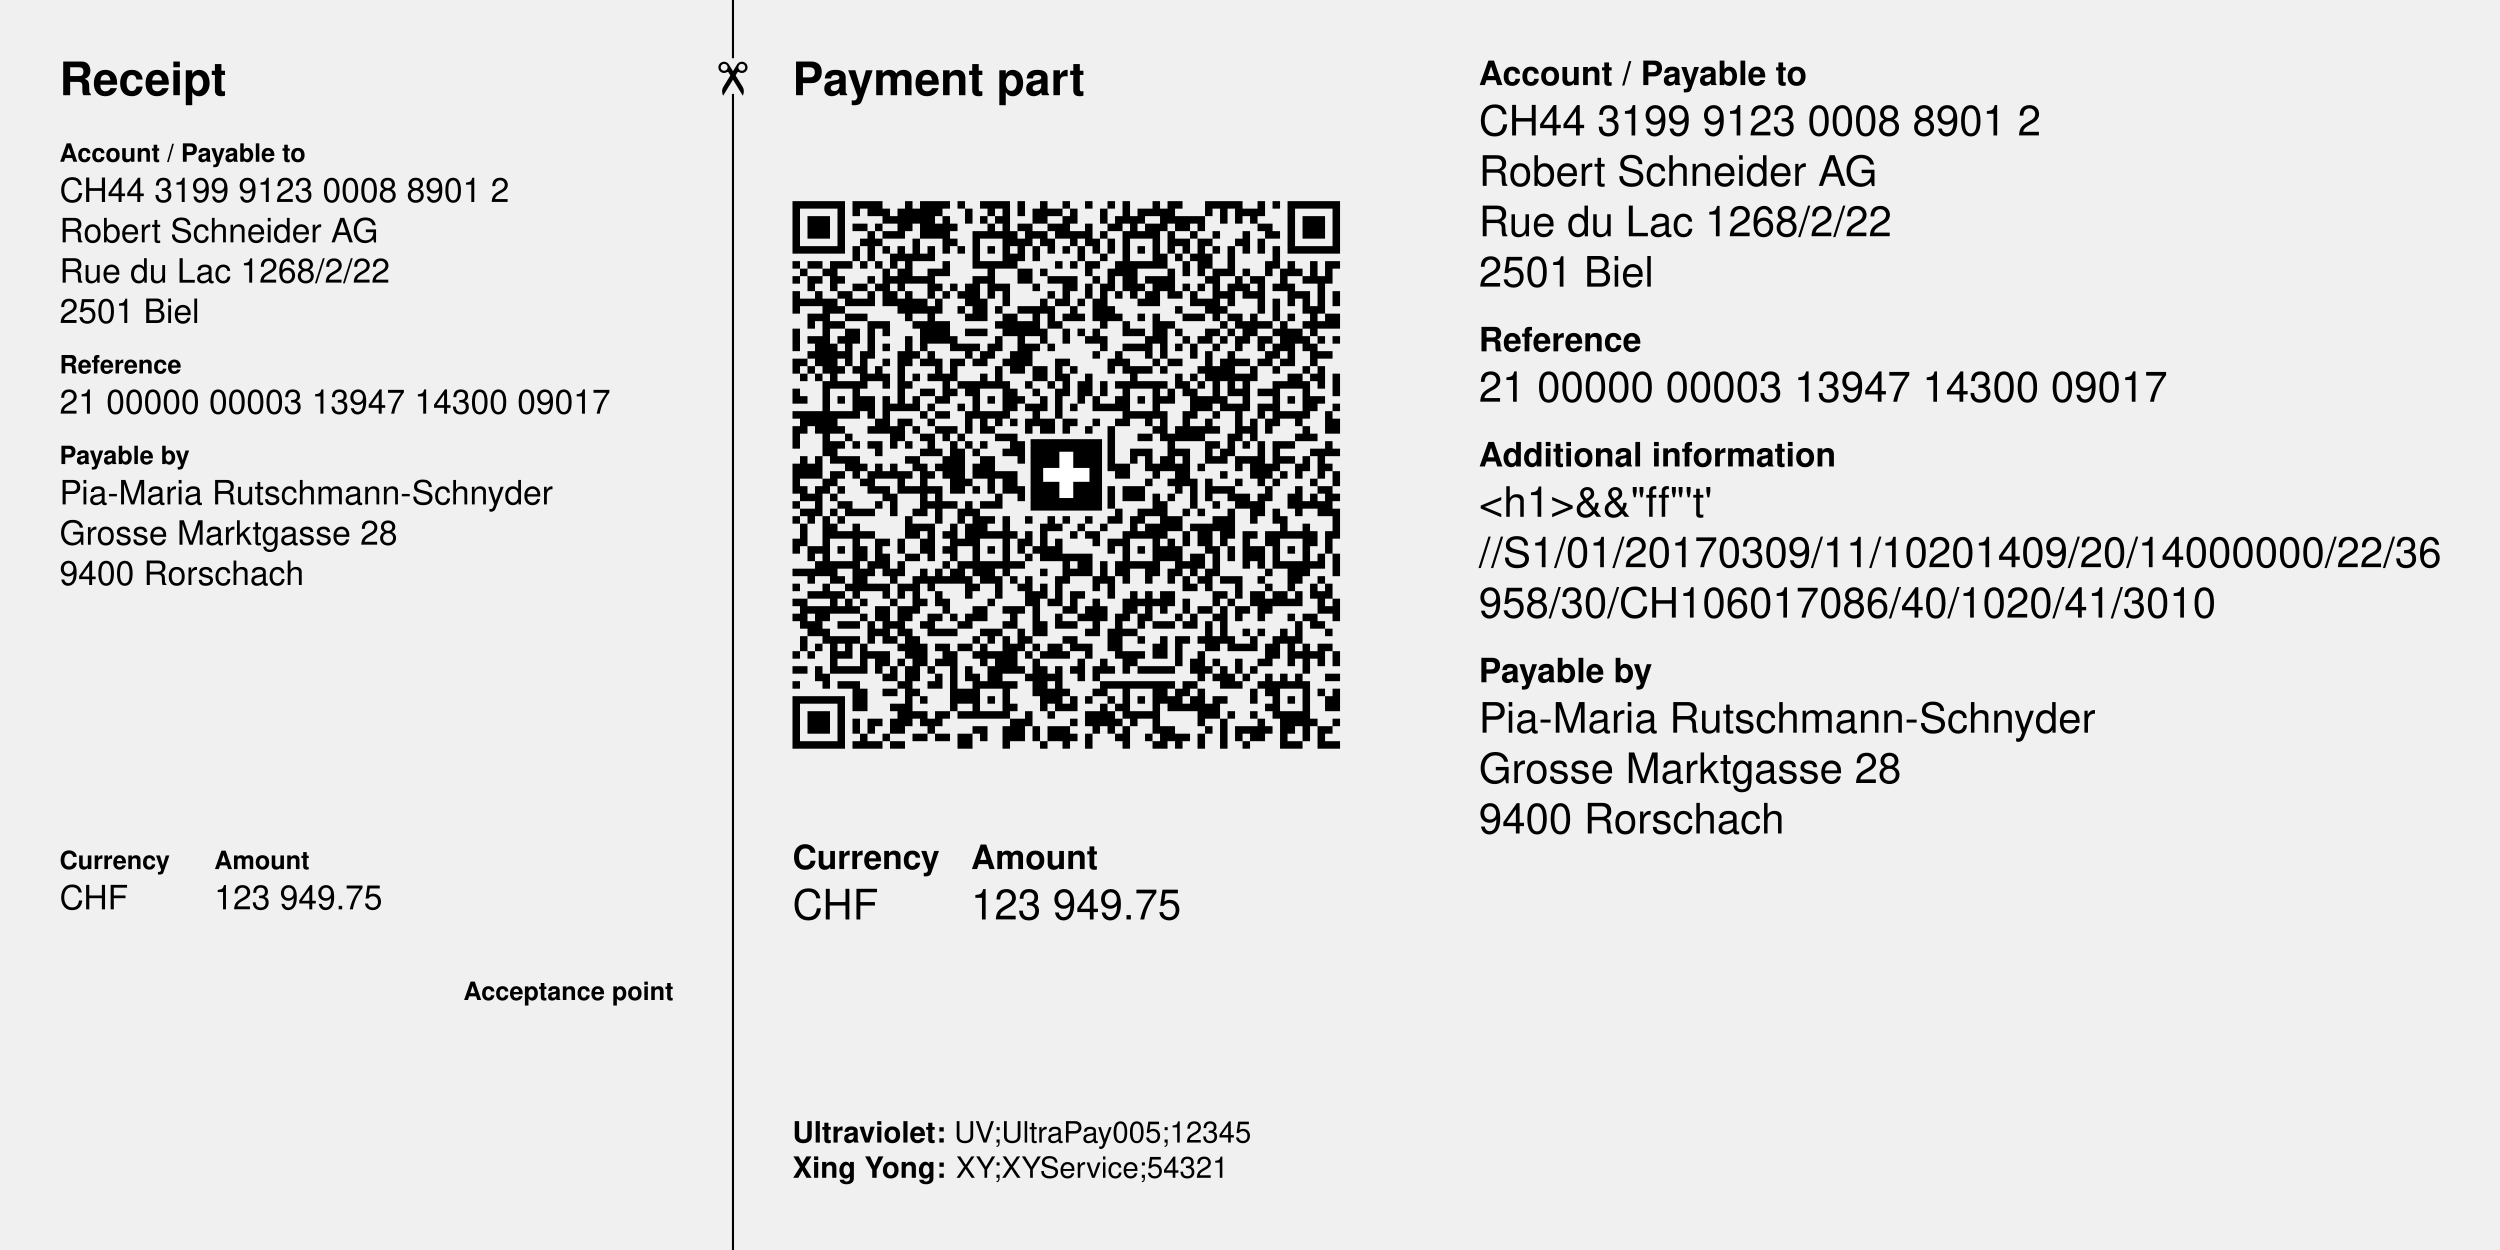
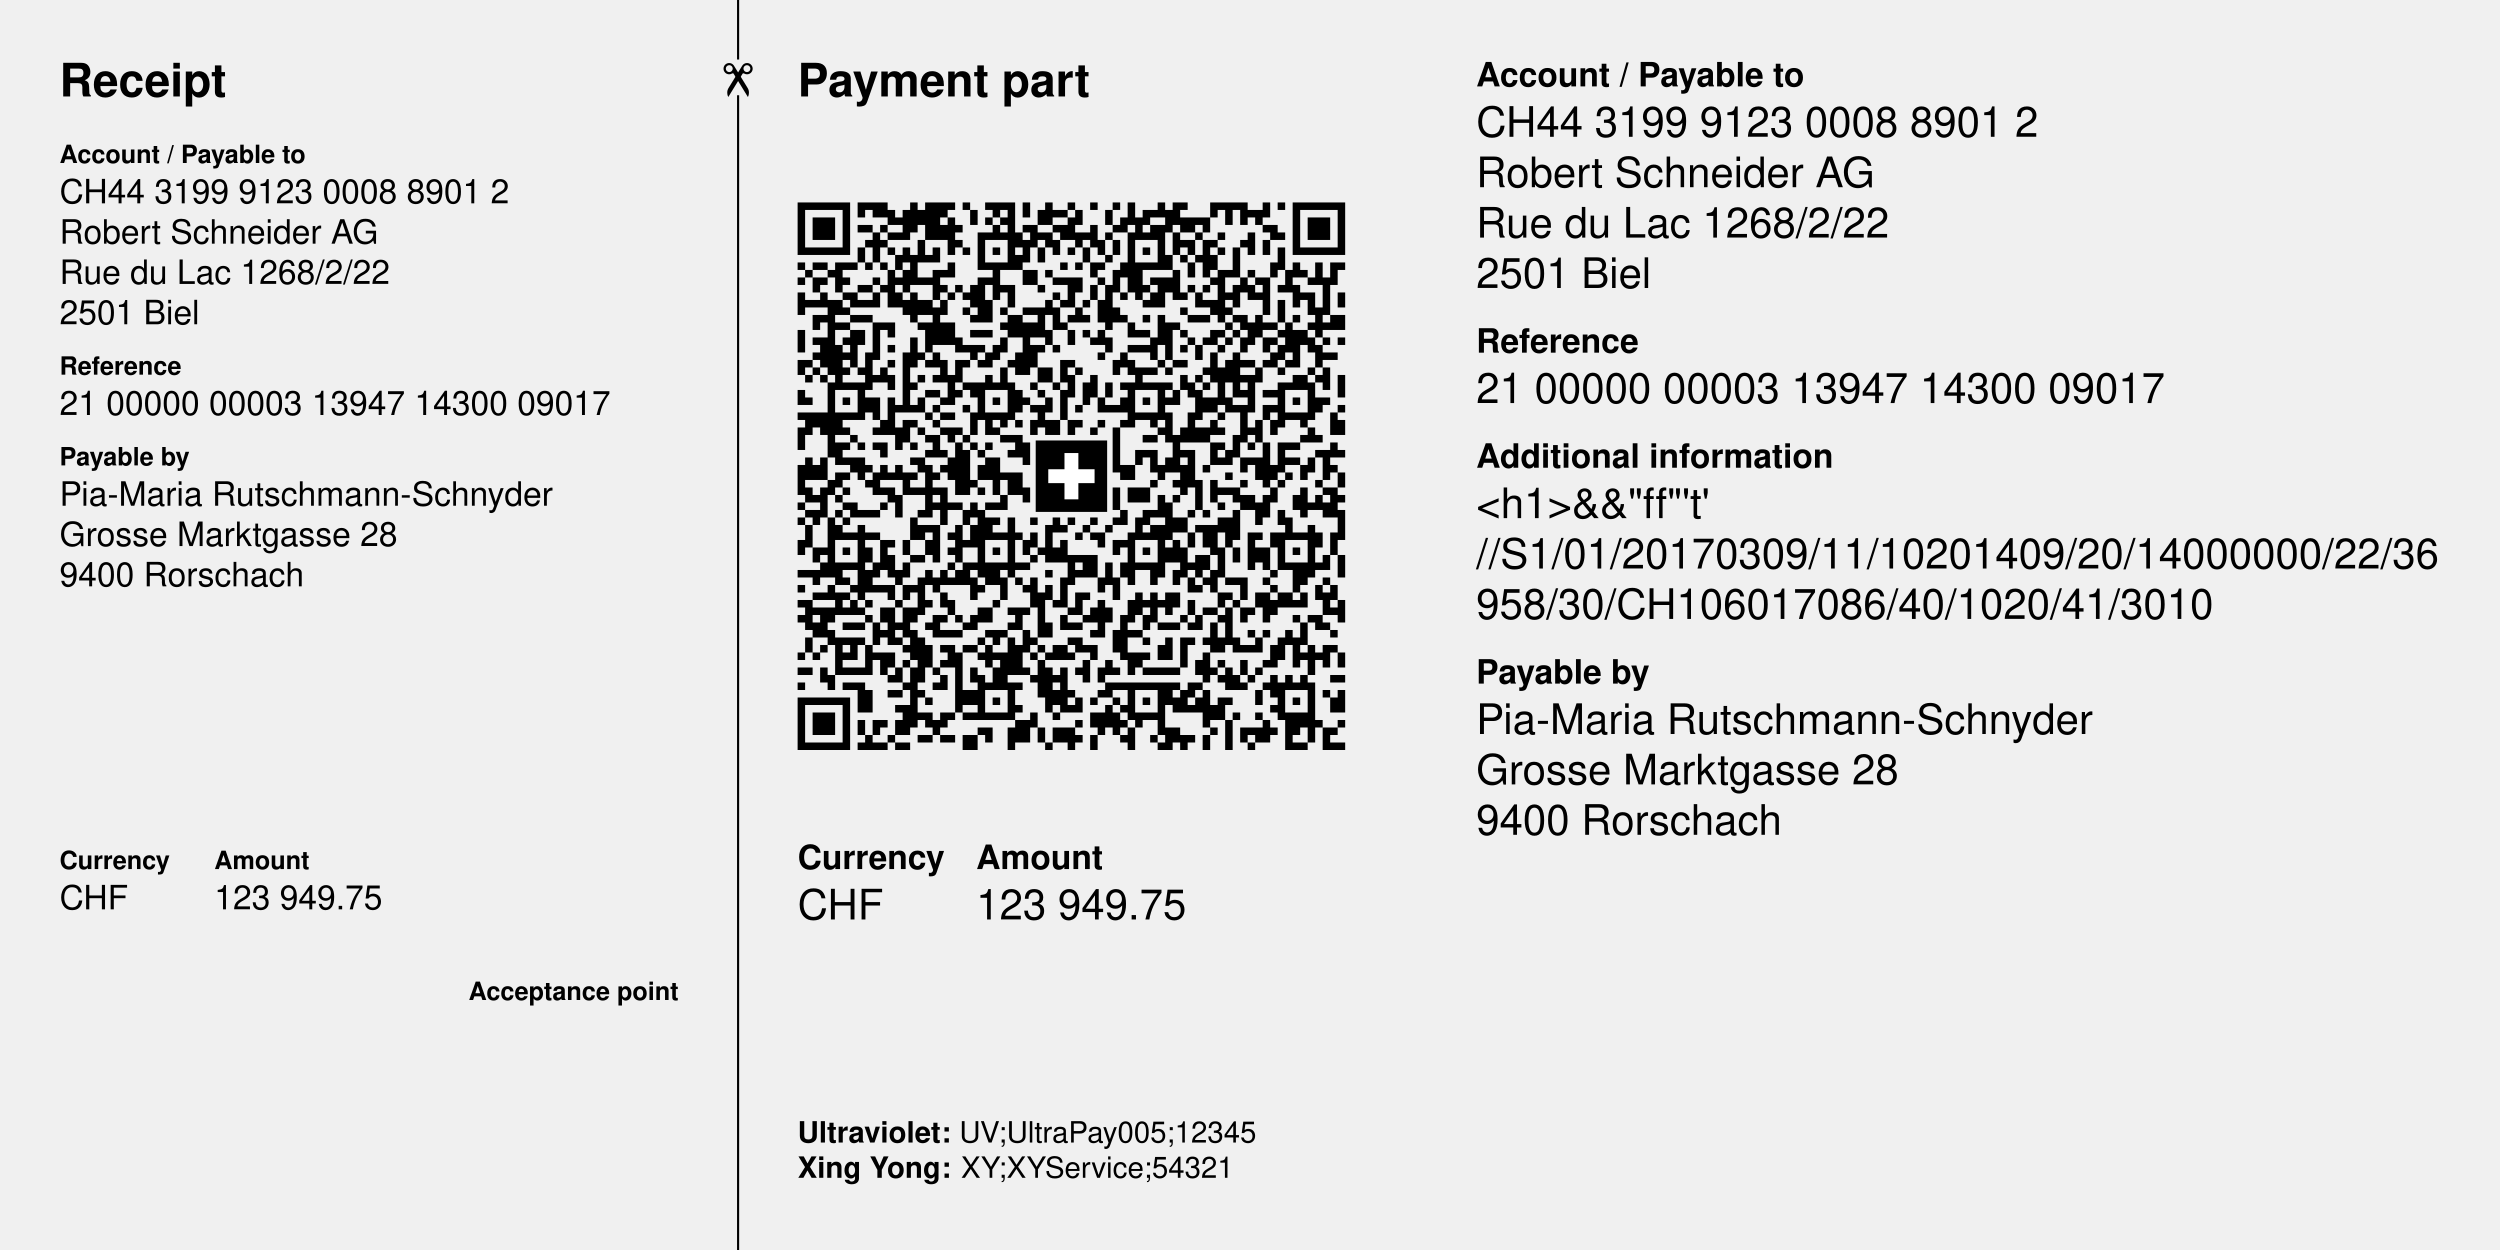
<svg xmlns="http://www.w3.org/2000/svg" width="210mm" height="105mm" version="1.1" viewBox="0 0 595.276 297.638">
  <g font-family="Helvetica,Arial,&quot;Liberation Sans&quot;" transform="translate(0 297.638)">
-     <g transform="translate(188.702 -119.367) scale(1.786)">
+     <g transform="translate(189.921 -119.055) scale(1.786)">
      <path d="M0,-73h7v1h-7zm8,0h4v1h-4zm7,0h1v4h-1zm2,0h2v5h-2zm2,0h2v1h-2zm3,0h1v1h-1z m3,0h4v1h-4zm5,0h1v2h-1zm3,0h1v3h-1zm3,0h1v1h-1zm3,0h1v1h-1zm3,0h1v1h-1z m2,0h1v3h-1zm4,0h1v2h-1zm2,0h1v3h-1zm1,0h1v1h-1zm4,0h5v1h-5zm7,0h1v2h-1z m2,0h1v1h-1zm2,0h7v1h-7zm-66,1h1v6h-1zm6,0h1v6h-1zm2,0h1v1h-1zm2,0h3v1h-3z m4,0h1v4h-1zm2,0h1v2h-1zm3,0h1v1h-1zm4,0h1v2h-1zm3,0h1v1h-1zm2,0h1v8h-1z m4,0h1v2h-1zm2,0h2v1h-2zm3,0h1v2h-1zm4,0h1v2h-1zm5,0h2v1h-2zm3,0h1v3h-1z m6,0h1v1h-1zm2,0h1v2h-1zm2,0h3v1h-3zm7,0h1v6h-1zm6,0h1v6h-1zm-70,1h3v3h-3z m10,0h2v1h-2zm8,0h1v5h-1zm5,0h1v1h-1zm2,0h1v1h-1zm9,0h1v3h-1zm7,0h1v2h-1z m2,0h1v3h-1zm1,0h1v1h-1zm5,0h4v1h-4zm8,0h1v1h-1zm2,0h1v1h-1zm7,0h3v3h-3z m-60,1h2v1h-2zm3,0h1v1h-1zm8,0h1v2h-1zm2,0h1v1h-1zm5,0h1v2h-1zm4,0h2v1h-2z m4,0h2v1h-2zm5,0h1v3h-1zm3,0h1v1h-1zm5,0h2v2h-2zm4,0h2v1h-2zm3,0h1v1h-1z m8,0h2v1h-2zm-52,1h1v4h-1zm2,0h2v1h-2zm12,0h1v5h-1zm1,0h1v1h-1zm2,0h1v1h-1z m2,0h1v2h-1zm2,0h3v1h-3zm4,0h1v1h-1zm2,0h2v1h-2zm4,0h1v1h-1zm3,0h1v8h-1z m2,0h1v1h-1zm4,0h1v3h-1zm3,0h1v1h-1zm3,0h1v1h-1zm4,0h1v3h-1zm3,0h2v1h-2z m-54,1h1v1h-1zm2,0h1v1h-1zm5,0h1v3h-1zm5,0h1v1h-1zm9,0h1v3h-1zm1,0h1v1h-1z m2,0h2v1h-2zm4,0h1v1h-1zm3,0h1v2h-1zm2,0h1v2h-1zm6,0h1v4h-1zm3,0h2v1h-2z m3,0h1v5h-1zm1,0h1v1h-1zm4,0h1v1h-1zm3,0h1v2h-1zm-61,1h5v1h-5zm7,0h1v2h-1z m4,0h1v1h-1zm2,0h1v2h-1zm4,0h1v2h-1zm4,0h1v1h-1zm4,0h1v1h-1zm6,0h1v2h-1z m2,0h1v1h-1zm2,0h1v1h-1zm2,0h1v2h-1zm8,0h1v1h-1zm6,0h1v1h-1zm4,0h1v1h-1z m2,0h1v4h-1zm6,0h1v3h-1zm3,0h5v1h-5zm-54,1h1v2h-1zm2,0h1v4h-1zm2,0h1v1h-1z m12,0h1v2h-1zm12,0h1v1h-1zm8,0h1v2h-1zm2,0h1v1h-1zm2,0h1v1h-1zm2,0h1v2h-1z m-55,1h1v1h-1zm2,0h2v1h-2zm3,0h1v4h-1zm1,0h2v1h-2zm3,0h1v1h-1zm2,0h1v1h-1z m9,0h1v2h-1zm5,0h3v1h-3zm10,0h1v1h-1zm2,0h1v1h-1zm2,0h2v1h-2zm4,0h1v2h-1z m2,0h1v5h-1zm1,0h2v1h-2zm6,0h1v2h-1zm11,0h1v2h-1zm3,0h1v2h-1zm3,0h1v3h-1z m2,0h1v3h-1zm1,0h1v1h-1zm-71,1h1v1h-1zm3,0h1v1h-1zm8,0h1v5h-1zm2,0h1v3h-1z m4,0h1v4h-1zm1,0h1v1h-1zm7,0h1v4h-1zm4,0h2v2h-2zm3,0h1v1h-1zm6,0h1v1h-1z m3,0h1v3h-1zm8,0h1v4h-1zm6,0h1v7h-1zm1,0h1v1h-1zm3,0h1v1h-1zm5,0h1v3h-1z m2,0h1v1h-1zm-67,1h1v1h-1zm2,0h2v1h-2zm4,0h1v1h-1zm4,0h1v1h-1zm3,0h1v1h-1z m3,0h2v1h-2zm8,0h1v6h-1zm1,0h1v1h-1zm9,0h4v1h-4zm6,0h1v1h-1zm7,0h3v1h-3z m8,0h1v1h-1zm4,0h1v2h-1zm2,0h2v1h-2zm7,0h1v1h-1zm2,0h1v5h-1zm-68,1h1v1h-1z m6,0h2v1h-2zm3,0h1v1h-1zm8,0h1v1h-1zm2,0h1v1h-1zm2,0h1v3h-1zm4,0h2v1h-2z m5,0h1v1h-1zm4,0h1v3h-1zm1,0h1v1h-1zm2,0h1v2h-1zm2,0h1v6h-1zm5,0h1v1h-1z m2,0h1v3h-1zm1,0h1v1h-1zm3,0h1v1h-1zm2,0h1v1h-1zm4,0h1v3h-1zm2,0h1v2h-1z m2,0h1v4h-1zm2,0h1v1h-1zm2,0h1v3h-1zm-66,1h1v3h-1zm3,0h1v2h-1zm3,0h2v1h-2z m4,0h1v2h-1zm3,0h1v2h-1zm2,0h1v4h-1zm5,0h1v1h-1zm2,0h1v1h-1zm6,0h1v2h-1z m6,0h1v1h-1zm9,0h1v1h-1zm4,0h1v2h-1zm4,0h1v1h-1zm2,0h1v2h-1zm4,0h1v1h-1z m4,0h1v1h-1zm6,0h2v1h-2zm5,0h1v2h-1zm-71,1h2v1h-2zm3,0h1v10h-1zm1,0h1v2h-1z m2,0h3v1h-3zm7,0h1v2h-1zm2,0h2v2h-2zm3,0h1v2h-1zm6,0h1v3h-1zm8,0h1v2h-1z m2,0h1v1h-1zm3,0h1v1h-1zm2,0h1v3h-1zm6,0h1v1h-1zm8,0h2v1h-2zm10,0h1v3h-1z m4,0h1v2h-1zm-62,1h1v1h-1zm12,0h1v5h-1zm4,0h1v1h-1zm5,0h1v1h-1zm3,0h3v1h-3z m4,0h1v3h-1zm3,0h1v2h-1zm5,0h1v2h-1zm9,0h1v1h-1zm4,0h1v1h-1zm2,0h1v1h-1z m12,0h1v4h-1zm-67,1h2v1h-2zm5,0h3v1h-3zm16,0h1v1h-1zm5,0h2v3h-2zm4,0h1v3h-1z m4,0h1v1h-1zm2,0h1v1h-1zm5,0h1v1h-1zm3,0h1v1h-1zm2,0h1v4h-1zm4,0h3v1h-3z m6,0h2v1h-2zm3,0h1v3h-1zm5,0h1v1h-1zm5,0h2v2h-2zm-69,1h1v1h-1zm3,0h2v1h-2z m5,0h1v5h-1zm1,0h2v1h-2zm5,0h2v1h-2zm3,0h2v3h-2zm8,0h1v1h-1zm3,0h1v7h-1z m1,0h1v2h-1zm4,0h1v1h-1zm9,0h1v2h-1zm5,0h1v5h-1zm1,0h1v1h-1zm7,0h1v1h-1z m2,0h2v1h-2zm3,0h2v1h-2zm3,0h1v4h-1zm3,0h1v1h-1zm2,0h1v1h-1zm-70,1h1v3h-1z m7,0h1v5h-1zm1,0h1v2h-1zm4,0h1v1h-1zm5,0h1v3h-1zm6,0h3v1h-3zm10,0h1v2h-1z m3,0h1v2h-1zm2,0h1v1h-1zm2,0h1v2h-1zm5,0h2v1h-2zm6,0h1v1h-1zm4,0h2v1h-2z m3,0h1v1h-1zm2,0h1v2h-1zm4,0h1v1h-1zm2,0h1v5h-1zm1,0h1v2h-1zm-65,1h2v1h-2z m4,0h1v1h-1zm9,0h1v4h-1zm6,0h1v2h-1zm6,0h1v2h-1zm12,0h1v1h-1zm2,0h1v2h-1z m6,0h1v3h-1zm5,0h1v1h-1zm2,0h2v1h-2zm3,0h1v1h-1zm2,0h1v2h-1zm3,0h2v1h-2z m6,0h1v2h-1zm2,0h1v1h-1zm2,0h1v1h-1zm-69,1h1v3h-1zm2,0h1v6h-1zm7,0h1v1h-1z m10,0h3v1h-3zm4,0h1v2h-1zm5,0h1v3h-1zm1,0h1v1h-1zm2,0h1v1h-1zm10,0h3v1h-3z m7,0h1v1h-1zm2,0h1v2h-1zm3,0h1v1h-1zm6,0h1v1h-1zm2,0h1v2h-1zm5,0h1v3h-1z m-67,1h1v1h-1zm4,0h1v1h-1zm3,0h1v5h-1zm5,0h1v8h-1zm2,0h1v1h-1zm2,0h1v2h-1z m5,0h1v1h-1zm2,0h1v2h-1zm4,0h1v3h-1zm11,0h1v1h-1zm3,0h1v2h-1zm12,0h1v4h-1z m3,-0h1v6h-1zm5,0h1v2h-1zm7,0h2v1h-2zm-70,1h2v1h-2zm12,0h1v1h-1zm5,0h1v1h-1z m2,0h1v3h-1zm2,0h1v3h-1zm1,0h1v1h-1zm2,0h1v1h-1zm4,0h1v1h-1zm7,0h1v3h-1z m1,0h1v1h-1zm6,0h1v2h-1zm2,0h1v2h-1zm4,0h1v1h-1zm2,0h2v1h-2zm7,0h1v3h-1z m2,0h2v1h-2zm3,0h1v1h-1zm3,0h1v1h-1zm-65,1h1v1h-1zm2,0h1v1h-1zm4,0h1v1h-1z m2,0h1v1h-1zm3,0h1v2h-1zm16,0h1v3h-1zm5,0h2v2h-2zm5,0h1v1h-1zm8,0h3v1h-3z m4,0h1v1h-1zm5,0h1v1h-1zm2,-0h1v5h-1zm5,0h1v2h-1zm3,0h1v1h-1zm4,0h1v1h-1z m2,0h1v3h-1zm-69,1h1v1h-1zm2,0h1v1h-1zm7,0h1v1h-1zm2,0h1v2h-1zm4,0h1v1h-1z m2,0h1v1h-1zm2,-0h1v4h-1zm5,0h1v2h-1zm11,-0h1v3h-1zm3,0h1v3h-1zm6,0h1v2h-1z m6,0h1v2h-1zm2,0h1v1h-1zm6,0h2v1h-2zm7,0h2v2h-2zm3,0h1v1h-1zm3,-0h1v3h-1z m-68,1h1v10h-1zm2,0h3v1h-3zm9,0h1v1h-1zm7,0h3v1h-3zm4,0h1v1h-1zm2,0h1v5h-1z m3,0h1v1h-1zm3,0h1v1h-1zm4,-0h1v3h-1zm3,0h1v2h-1zm2,0h2v1h-2zm3,0h4v1h-4z m6,-0h1v2h-1zm2,0h1v1h-1zm6,0h1v4h-1zm4,0h1v6h-1zm1,0h1v1h-1zm3,0h1v5h-1z m-68,1h1v2h-1zm8,0h1v4h-1zm9,-0h2v1h-2zm4,0h1v1h-1zm2,0h2v1h-2zm6,0h1v3h-1z m3,-0h1v1h-1zm3,0h1v4h-1zm9,0h1v5h-1zm4,0h1v4h-1zm2,-0h1v2h-1zm3,0h1v4h-1z m6,-0h1v1h-1zm3,0h2v1h-2zm-61,1h1v1h-1zm5,0h1v1h-1zm3,0h2v2h-2zm3,0h1v5h-1z m4,0h1v2h-1zm3,-0h1v1h-1zm5,0h1v3h-1zm2,-0h1v1h-1zm4,0h1v1h-1zm3,0h1v2h-1z m7,0h1v2h-1zm3,0h1v2h-1zm3,-0h1v1h-1zm3,0h1v1h-1zm5,0h2v2h-2zm3,0h1v2h-1z m9,-0h1v1h-1zm3,0h2v1h-2zm-56,1h1v1h-1zm2,0h1v1h-1zm3,0h1v1h-1zm4,0h1v1h-1z m9,0h2v1h-2zm6,0h1v1h-1zm4,0h2v1h-2zm17,0h2v1h-2zm4,0h2v1h-2zm7,0h1v1h-1z m3,0h1v1h-1zm-72,1h4v1h-4zm5,0h3v1h-3zm5,0h1v1h-1zm7,0h1v1h-1zm2,0h2v1h-2z m4,0h1v3h-1zm2,0h3v1h-3zm7,0h1v2h-1zm13,0h3v1h-3zm4,0h1v4h-1zm3,0h1v4h-1z m4,0h1v1h-1zm3,0h1v4h-1zm3,0h1v1h-1zm3,0h3v1h-3zm6,0h1v3h-1zm-70,1h3v1h-3z m4,0h1v2h-1zm6,0h1v2h-1zm3,0h1v3h-1zm1,0h1v1h-1zm3,0h1v1h-1zm7,0h1v2h-1z m2,0h1v1h-1zm2,0h1v1h-1zm2,0h1v2h-1zm2,0h2v2h-2zm3,0h2v1h-2zm4,0h1v1h-1z m3,0h1v1h-1zm4,0h1v1h-1zm8,0h1v2h-1zm6,0h1v3h-1zm2,0h1v2h-1zm4,0h1v1h-1z m5,0h1v2h-1zm-72,1h1v3h-1zm1,0h1v1h-1zm2,0h1v1h-1zm3,0h1v1h-1zm4,0h1v1h-1z m3,-0h1v3h-1zm3,0h1v1h-1zm3,0h3v1h-3zm7,0h1v1h-1zm10,0h1v1h-1zm3,0h1v1h-1z m3,-0h1v6h-1zm6,0h1v1h-1zm3,0h1v2h-1zm2,0h2v2h-2zm3,0h1v1h-1zm4,0h1v1h-1z m8,0h1v2h-1zm-61,1h1v1h-1zm10,0h2v1h-2zm3,0h1v1h-1zm2,0h1v1h-1zm5,0h3v1h-3z m19,0h2v1h-2zm4,-0h1v5h-1zm8,0h1v3h-1zm9,0h1v1h-1zm2,0h1v1h-1zm-64,1h1v3h-1z m1,0h1v1h-1zm2,0h1v1h-1zm2,0h2v1h-2zm5,0h1v1h-1zm3,0h1v2h-1zm3,0h1v7h-1z m2,0h1v1h-1zm2,0h1v1h-1zm4,0h2v2h-2zm26,0h1v3h-1zm1,0h1v1h-1zm4,0h1v1h-1z m2,0h1v6h-1zm2,0h1v4h-1zm1,0h2v1h-2zm6,0h1v2h-1zm-60,1h1v1h-1zm6,0h1v1h-1z m2,0h1v1h-1zm3,0h1v6h-1zm2,0h1v1h-1zm4,0h1v1h-1zm17,0h3v1h-3zm6,0h2v1h-2z m6,0h1v2h-1zm12,0h2v1h-2zm3,0h1v1h-1zm-71,1h1v3h-1zm2,0h1v3h-1zm3,0h3v1h-3z m9,0h2v1h-2zm5,0h1v3h-1zm5,0h2v3h-2zm5,0h1v1h-1zm15,0h1v1h-1zm2,0h1v2h-1z m2,0h1v2h-1zm3,0h1v4h-1zm4,0h1v1h-1zm3,0h3v1h-3zm6,0h2v1h-2zm3,0h1v2h-1z m2,0h1v3h-1zm-70,1h1v4h-1zm2,0h1v2h-1zm5,0h3v1h-3zm4,0h1v2h-1zm2,0h1v2h-1z m3,0h2v1h-2zm3,0h1v1h-1zm5,0h1v2h-1zm19,0h2v2h-2zm5,0h1v2h-1zm3,0h1v4h-1z m3,0h1v1h-1zm5,0h1v1h-1zm2,0h1v2h-1zm2,0h1v2h-1zm4,0h1v2h-1zm4,0h1v1h-1z m-66,1h2v1h-2zm3,0h1v1h-1zm2,0h1v3h-1zm2,0h1v1h-1zm2,0h1v3h-1zm1,0h1v1h-1z m2,0h1v6h-1zm1,0h1v1h-1zm9,0h3v1h-3zm30,0h1v1h-1zm8,0h1v1h-1zm7,0h1v2h-1z m-68,1h2v1h-2zm5,0h1v1h-1zm14,0h1v1h-1zm3,0h1v2h-1zm2,0h2v2h-2zm19,0h1v1h-1z m3,0h1v1h-1zm3,0h1v4h-1zm2,0h1v3h-1zm4,0h1v1h-1zm5,0h1v1h-1zm5,0h1v1h-1z m-68,1h1v2h-1zm2,0h1v4h-1zm1,0h1v1h-1zm2,0h1v1h-1zm5,0h2v1h-2zm4,0h2v1h-2z m3,0h2v1h-2zm6,0h1v1h-1zm6,0h1v2h-1zm12,0h1v3h-1zm2,0h3v2h-3zm12,0h3v1h-3z m7,0h1v2h-1zm4,0h1v4h-1zm3,0h2v1h-2zm-68,1h1v1h-1zm3,0h1v1h-1zm7,0h2v1h-2z m7,0h1v4h-1zm8,0h1v2h-1zm21,0h1v3h-1zm2,0h1v1h-1zm8,0h3v1h-3zm4,0h1v3h-1z m4,0h1v2h-1zm3,0h1v2h-1zm2,0h1v3h-1zm1,0h1v1h-1zm-72,1h1v1h-1zm6,0h2v1h-2z m5,0h1v1h-1zm2,0h1v2h-1zm5,0h1v1h-1zm2,0h2v1h-2zm3,0h1v2h-1zm2,0h2v1h-2z m24,0h1v5h-1zm7,0h1v1h-1zm3,0h3v1h-3zm9,0h1v1h-1zm2,0h1v2h-1zm-69,1h2v1h-2z m4,0h1v1h-1zm2,0h4v1h-4zm9,0h1v1h-1zm6,0h1v2h-1zm2,0h1v9h-1zm19,0h1v2h-1z m3,0h2v1h-2zm6,0h1v1h-1zm2,0h1v1h-1zm4,0h1v4h-1zm3,0h1v2h-1zm3,0h1v2h-1z m8,0h1v4h-1zm-72,1h1v1h-1zm2,0h1v1h-1zm2,0h1v8h-1zm2,0h1v1h-1zm9,0h1v3h-1z m10,0h1v3h-1zm1,0h1v1h-1zm2,0h1v8h-1zm3,0h1v1h-1zm3,0h1v2h-1zm2,0h1v1h-1z m3,0h1v1h-1zm3,0h1v1h-1zm3,0h1v3h-1zm1,0h1v1h-1zm4,0h2v2h-2zm6,0h2v2h-2z m9,0h1v3h-1zm-64,1h1v3h-1zm4,0h1v2h-1zm3,0h1v10h-1zm8,0h3v1h-3zm5,0h1v5h-1z m2,0h1v3h-1zm10,0h1v5h-1zm2,0h1v1h-1zm3,0h1v1h-1zm3,0h1v1h-1zm6,0h2v2h-2z m6,0h3v1h-3zm15,0h1v7h-1zm-62,1h2v1h-2zm3,0h2v1h-2zm7,0h1v1h-1zm2,0h1v4h-1z m2,0h1v1h-1zm6,0h2v1h-2zm3,0h1v1h-1zm2,0h1v2h-1zm6,0h1v1h-1zm2,0h2v1h-2z m5,0h1v7h-1zm2,0h1v1h-1zm6,0h1v2h-1zm2,0h2v2h-2zm3,0h1v2h-1zm3,0h1v5h-1z m1,0h1v1h-1zm2,0h2v2h-2zm3,0h2v1h-2zm3,0h1v2h-1zm2,0h1v3h-1zm-71,1h1v2h-1z m11,0h1v4h-1zm1,0h1v1h-1zm2,0h1v2h-1zm3,0h1v2h-1zm5,0h1v1h-1zm8,0h1v2h-1z m5,0h1v3h-1zm5,0h1v1h-1zm2,0h2v1h-2zm6,-0h1v5h-1zm2,0h1v3h-1zm-48,1h2v1h-2z m4,0h1v1h-1zm3,0h1v2h-1zm11,0h1v1h-1zm6,0h1v1h-1zm6,0h1v1h-1zm2,0h1v2h-1z m8,0h1v1h-1zm4,0h1v1h-1zm3,0h1v2h-1zm2,-0h1v4h-1zm4,0h2v1h-2zm3,0h1v2h-1z m3,0h2v2h-2zm3,0h1v3h-1zm2,0h1v1h-1zm-64,1h1v1h-1zm10,-0h1v3h-1zm3,0h2v1h-2z m16,0h1v1h-1zm5,0h4v1h-4zm17,0h2v2h-2zm3,-0h1v3h-1zm14,0h1v2h-1zm2,-0h1v3h-1z m-69,1h1v2h-1zm2,0h3v1h-3zm5,-0h1v2h-1zm4,0h1v2h-1zm6,0h1v1h-1zm2,0h1v3h-1z m1,0h1v1h-1zm2,0h2v3h-2zm2,0h1v1h-1zm2,0h2v1h-2zm7,0h1v3h-1zm2,-0h2v2h-2z m3,0h1v3h-1zm2,-0h1v2h-1zm2,0h3v1h-3zm7,0h1v1h-1zm10,0h1v1h-1zm3,0h3v1h-3z m4,0h1v1h-1zm-69,1h3v1h-3zm5,0h1v2h-1zm4,0h1v3h-1zm4,0h1v2h-1zm4,0h1v2h-1z m2,0h1v2h-1zm2,0h1v2h-1zm12,-0h1v1h-1zm4,0h1v1h-1zm10,0h1v2h-1zm3,0h1v2h-1z m3,-0h1v1h-1zm2,0h1v3h-1zm8,-0h1v1h-1zm3,0h2v2h-2zm-64,1h1v1h-1zm4,0h1v1h-1z m10,-0h1v5h-1zm2,0h1v2h-1zm2,0h1v1h-1zm3,-0h1v3h-1zm4,0h1v3h-1zm2,0h1v1h-1z m2,-0h1v4h-1zm4,0h1v4h-1zm5,0h1v2h-1zm2,-0h1v3h-1zm10,0h1v2h-1zm2,0h1v1h-1z m3,0h3v1h-3zm5,0h1v1h-1zm8,0h1v1h-1zm-70,1h1v1h-1zm4,-0h1v2h-1zm3,0h1v1h-1z m3,0h3v1h-3zm4,0h2v1h-2zm10,0h1v1h-1zm6,0h1v1h-1zm3,-0h1v2h-1zm20,0h1v1h-1z m6,-0h1v2h-1zm4,0h1v1h-1zm3,0h1v1h-1zm3,-0h1v2h-1zm2,0h1v2h-1zm-69,1h2v1h-2z m3,0h1v3h-1zm1,0h1v1h-1zm6,0h1v1h-1zm2,0h1v1h-1zm5,0h1v2h-1zm13,0h1v6h-1z m5,-0h1v3h-1zm1,0h1v1h-1zm7,0h1v3h-1zm2,0h1v4h-1zm2,0h2v2h-2zm7,0h2v1h-2z m5,0h2v2h-2zm3,0h2v2h-2zm3,0h1v2h-1zm3,0h1v3h-1zm-70,1h2v1h-2zm7,0h1v2h-1z m2,0h1v1h-1zm4,0h1v1h-1zm4,0h1v1h-1zm3,0h1v2h-1zm6,0h1v1h-1zm8,0h1v1h-1z m6,0h1v5h-1zm4,0h1v3h-1zm2,0h1v1h-1zm2,0h1v1h-1zm4,0h1v2h-1zm4,0h1v1h-1z m2,0h1v1h-1zm5,0h1v2h-1zm3,0h1v1h-1zm6,0h1v3h-1zm-71,1h4v1h-4zm5,0h1v1h-1z m2,0h1v1h-1zm3,0h2v2h-2zm3,0h2v2h-2zm10,0h2v2h-2zm4,0h3v1h-3zm8,0h1v1h-1z m3,0h1v2h-1zm2,0h1v2h-1zm8,0h1v1h-1zm5,0h2v1h-2zm3,0h1v5h-1zm2,0h2v1h-2z m3,0h1v2h-1zm9,0h1v1h-1zm-71,1h2v1h-2zm3,0h1v3h-1zm1,0h1v1h-1zm5,0h1v1h-1z m9,0h1v3h-1zm1,0h1v1h-1zm2,0h1v1h-1zm2,0h1v2h-1zm6,0h1v2h-1zm6,0h1v2h-1z m3,0h1v1h-1zm5,0h1v6h-1zm3,-0h1v2h-1zm5,0h1v1h-1zm2,0h1v2h-1zm3,0h1v1h-1z m3,0h1v1h-1zm7,0h1v1h-1zm2,0h2v1h-2zm-67,1h2v1h-2zm5,0h3v1h-3zm4,0h1v3h-1z m2,0h3v1h-3zm5,0h1v1h-1zm5,0h1v1h-1zm6,0h1v1h-1zm5,0h1v2h-1zm3,0h2v1h-2z m12,0h3v1h-3zm4,0h1v1h-1zm3,0h1v4h-1zm12,0h1v3h-1zm2,0h2v1h-2zm-67,1h1v1h-1z m2,0h1v2h-1zm7,0h2v1h-2zm3,0h2v1h-2zm5,0h3v1h-3zm6,0h3v1h-3zm5,0h1v3h-1z m9,0h1v1h-1zm3,0h1v3h-1zm2,0h2v1h-2zm16,0h1v1h-1zm2,0h1v1h-1zm3,0h1v2h-1z m6,0h1v1h-1zm-70,1h1v2h-1zm4,0h1v5h-1zm1,0h3v1h-3zm6,0h2v1h-2zm3,0h2v3h-2z m9,0h1v1h-1zm2,0h1v1h-1zm2,0h1v5h-1zm3,0h1v1h-1zm5,0h2v1h-2zm10,0h1v1h-1z m3,0h1v3h-1zm2,0h1v4h-1zm1,0h1v1h-1zm2,0h1v1h-1zm2,0h1v2h-1zm2,0h1v2h-1z m3,0h1v2h-1zm3,0h1v3h-1zm2,0h1v4h-1zm-63,1h1v1h-1zm4,0h1v2h-1zm2,0h1v4h-1z m5,0h1v1h-1zm3,0h1v3h-1zm2,0h2v1h-2zm3,0h2v1h-2zm3,0h1v3h-1zm4,0h1v4h-1z m3,0h1v1h-1zm2,0h2v2h-2zm3,0h3v1h-3zm11,0h1v2h-1zm11,0h2v1h-2zm4,0h1v3h-1z m5,0h1v4h-1zm2,0h1v3h-1zm1,0h1v1h-1zm-71,1h1v1h-1zm2,0h1v1h-1zm4,0h1v1h-1z m4,0h3v1h-3zm10,0h2v2h-2zm4,0h1v1h-1zm2,0h2v1h-2zm5,0h1v1h-1zm2,0h1v1h-1z m3,0h1v1h-1zm3,0h1v1h-1zm5,0h2v2h-2zm2,0h1v1h-1zm8,0h1v4h-1zm13,0h1v1h-1z m2,0h1v1h-1zm3,0h1v2h-1zm-61,1h2v1h-2zm3,0h1v1h-1zm2,0h1v3h-1zm3,0h1v1h-1z m8,0h1v4h-1zm5,0h1v5h-1zm6,0h1v3h-1zm3,-0h1v2h-1zm12,0h1v2h-1zm3,0h1v1h-1z m3,-0h1v2h-1zm3,0h1v1h-1zm-62,1h2v1h-2zm3,0h1v2h-1zm3,0h3v1h-3zm5,0h1v1h-1z m2,0h1v2h-1zm2,0h1v8h-1zm3,-0h1v1h-1zm3,0h1v6h-1zm2,-0h1v2h-1zm3,0h1v3h-1z m4,-0h1v1h-1zm3,0h1v6h-1zm2,0h1v6h-1zm2,-0h1v1h-1zm3,0h1v2h-1zm2,0h1v1h-1z m2,0h1v1h-1zm2,0h5v1h-5zm9,0h1v1h-1zm2,0h1v3h-1zm4,-0h1v1h-1zm-57,1h1v2h-1z m8,0h1v1h-1zm7,0h1v2h-1zm5,0h1v6h-1zm7,-0h1v1h-1zm3,0h1v1h-1zm22,0h1v1h-1z m2,0h1v2h-1zm2,0h1v1h-1zm3,0h1v3h-1zm2,-0h1v2h-1zm2,0h1v2h-1zm4,0h2v1h-2z m-71,1h1v1h-1zm6,0h3v1h-3zm8,0h1v1h-1zm4,0h1v1h-1zm7,0h1v1h-1zm3,0h1v5h-1z m1,0h1v1h-1zm12,0h10v1h-10zm11,0h2v1h-2zm7,0h1v1h-1zm3,0h1v1h-1zm2,0h1v5h-1z m2,0h1v1h-1zm2,0h1v8h-1zm-60,1h2v3h-2zm4,0h2v1h-2zm4,0h1v1h-1zm6,0h2v2h-2z m12,0h1v2h-1zm2,0h1v1h-1zm4,0h2v1h-2zm4,0h1v4h-1zm4,0h1v6h-1zm1,0h1v2h-1z m2,0h1v3h-1zm1,0h1v1h-1zm2,0h1v5h-1zm7,0h1v2h-1zm9,0h1v1h-1zm2,0h1v3h-1z m-72,1h7v1h-7zm17,0h1v1h-1zm9,0h1v1h-1zm11,0h1v2h-1zm2,0h1v1h-1zm3,0h1v1h-1z m4,0h1v1h-1zm4,0h1v2h-1zm3,0h1v2h-1zm3,0h1v3h-1zm1,0h1v1h-1zm9,0h1v1h-1z m5,0h1v2h-1zm-71,1h1v6h-1zm6,0h1v6h-1zm7,-0h2v1h-2zm16,0h1v1h-1zm7,0h1v1h-1z m5,0h1v3h-1zm2,-0h1v1h-1zm9,0h1v1h-1zm3,0h1v2h-1zm8,-0h1v1h-1zm-61,1h3v3h-3z m12,0h1v3h-1zm2,-0h2v1h-2zm3,0h2v1h-2zm3,0h2v1h-2zm3,0h3v1h-3zm6,0h1v2h-1z m3,-0h1v1h-1zm5,0h2v2h-2zm3,0h1v3h-1zm3,-0h3v1h-3zm13,0h1v1h-1zm3,0h1v1h-1z m4,0h3v2h-3zm-57,1h1v2h-1zm2,0h2v1h-2zm3,0h1v2h-1zm4,0h3v1h-3zm12,0h2v3h-2z m8,0h1v1h-1zm6,0h1v1h-1zm2,0h1v1h-1zm12,0h1v4h-1zm5,0h1v3h-1zm7,0h1v1h-1z m3,0h1v1h-1zm-62,1h1v1h-1zm8,0h1v1h-1zm6,0h2v1h-2zm4,0h1v3h-1zm4,0h1v2h-1z m2,0h3v2h-3zm6,0h1v1h-1zm4,0h1v3h-1zm5,0h2v2h-2zm6,0h1v1h-1zm4,0h3v1h-3z m4,0h1v1h-1zm2,0h1v3h-1zm1,0h1v1h-1zm4,0h1v3h-1zm1,0h1v1h-1zm-62,1h1v2h-1z m3,0h1v1h-1zm4,0h2v1h-2zm3,0h2v1h-2zm3,0h2v2h-2zm3,0h1v1h-1zm12,0h1v1h-1z m2,0h1v2h-1zm4,0h1v1h-1zm4,0h1v1h-1zm4,0h2v1h-2zm3,0h1v2h-1zm5,0h1v1h-1z m2,0h1v1h-1zm-60,1h5v1h-5zm7,0h1v1h-1zm2,0h2v1h-2zm3,0h2v1h-2zm20,0h1v1h-1z m3,0h1v1h-1zm12,0h2v1h-2zm3,0h1v1h-1zm9,0h1v1h-1zm6,0h2v1h-2zm5,0h2v1h-2z" fill="#000000" />
    </g>
-     <g transform="translate(188.702 -119.367)">
+     <g transform="translate(189.921 -119.055)">
      <path d="M56.693,-73.701h17.008v17.008h-17.008z" fill="#000000" />
      <path d="M63.543,-70.709h3.307v11.024h-3.307zm-3.858,3.858h11.024v3.307h-11.024z" fill="#ffffff" />
    </g>
-     <g transform="translate(188.702 -0)">
-       <text x="0" y="-274.976" font-size="11" font-weight="bold">Payment part</text>
+     <g transform="translate(189.921 -0)">
+       <text x="0" y="-274.665" font-size="11" font-weight="bold">Payment part</text>
      <text x="0" y="-90.709" font-size="8" font-weight="bold">Currency</text>
      <text x="0" y="-78.709" font-size="10">CHF</text>
    </g>
-     <g transform="translate(231.222 -0)">
+     <g transform="translate(232.441 -0)">
      <text x="0" y="-90.709" font-size="8" font-weight="bold">Amount</text>
      <text x="0" y="-78.709" font-size="10">123 949.75</text>
    </g>
-     <g transform="translate(352.12 -0)">
-       <text x="0" y="-277.376" font-size="8" font-weight="bold">Account / Payable to</text>
-       <text x="0" y="-265.376" font-size="10">CH44 3199 9123 0008 8901 2</text>
-       <text x="0" y="-253.376" font-size="10">Robert Schneider AG</text>
-       <text x="0" y="-241.376" font-size="10">Rue du Lac 1268/2/22</text>
-       <text x="0" y="-229.376" font-size="10">2501 Biel</text>
-       <text x="0" y="-213.976" font-size="8" font-weight="bold">Reference</text>
-       <text x="0" y="-201.976" font-size="10">21 00000 00003 13947 14300 09017</text>
-       <text x="0" y="-186.576" font-size="8" font-weight="bold">Additional information</text>
-       <text x="0" y="-174.576" font-size="10">&lt;h1&gt;&amp;&amp;"ff"'t'</text>
-       <text x="0" y="-162.576" font-size="10">//S1/01/20170309/11/10201409/20/14000000/22/36</text>
-       <text x="0" y="-150.576" font-size="10">958/30/CH106017086/40/1020/41/3010</text>
-       <text x="0" y="-135.176" font-size="8" font-weight="bold">Payable by</text>
-       <text x="0" y="-123.176" font-size="10">Pia-Maria Rutschmann-Schnyder</text>
-       <text x="0" y="-111.176" font-size="10">Grosse Marktgasse 28</text>
-       <text x="0" y="-99.176" font-size="10">9400 Rorschach</text>
+     <g transform="translate(351.496 -0)">
+       <text x="0" y="-277.065" font-size="8" font-weight="bold">Account / Payable to</text>
+       <text x="0" y="-265.065" font-size="10">CH44 3199 9123 0008 8901 2</text>
+       <text x="0" y="-253.065" font-size="10">Robert Schneider AG</text>
+       <text x="0" y="-241.065" font-size="10">Rue du Lac 1268/2/22</text>
+       <text x="0" y="-229.065" font-size="10">2501 Biel</text>
+       <text x="0" y="-213.665" font-size="8" font-weight="bold">Reference</text>
+       <text x="0" y="-201.665" font-size="10">21 00000 00003 13947 14300 09017</text>
+       <text x="0" y="-186.265" font-size="8" font-weight="bold">Additional information</text>
+       <text x="0" y="-174.265" font-size="10">&lt;h1&gt;&amp;&amp;"ff"'t'</text>
+       <text x="0" y="-162.265" font-size="10">//S1/01/20170309/11/10201409/20/14000000/22/36</text>
+       <text x="0" y="-150.265" font-size="10">958/30/CH106017086/40/1020/41/3010</text>
+       <text x="0" y="-134.865" font-size="8" font-weight="bold">Payable by</text>
+       <text x="0" y="-122.865" font-size="10">Pia-Maria Rutschmann-Schnyder</text>
+       <text x="0" y="-110.865" font-size="10">Grosse Marktgasse 28</text>
+       <text x="0" y="-98.865" font-size="10">9400 Rorschach</text>
    </g>
-     <g transform="translate(188.702 -0)">
+     <g transform="translate(189.921 -0)">
      <text x="0" y="-25.581" font-size="7" font-weight="bold">Ultraviolet: </text>
      <text x="38.507" y="-25.581" font-size="7">UV;UltraPay005;12345</text>
      <text x="0" y="-17.181" font-size="7" font-weight="bold">Xing Yong: </text>
      <text x="38.892" y="-17.181" font-size="7">XY;XYService;54321</text>
    </g>
    <g transform="translate(14.173 -0)">
-       <text x="0" y="-274.976" font-size="11" font-weight="bold">Receipt</text>
-       <text x="0" y="-259.134" font-size="6" font-weight="bold">Account / Payable to</text>
-       <text x="0" y="-249.534" font-size="8">CH44 3199 9123 0008 8901 2</text>
-       <text x="0" y="-239.934" font-size="8">Robert Schneider AG</text>
-       <text x="0" y="-230.334" font-size="8">Rue du Lac 1268/2/22</text>
-       <text x="0" y="-220.734" font-size="8">2501 Biel</text>
-       <text x="0" y="-208.734" font-size="6" font-weight="bold">Reference</text>
-       <text x="0" y="-199.134" font-size="8">21 00000 00003 13947 14300 09017</text>
-       <text x="0" y="-187.134" font-size="6" font-weight="bold">Payable by</text>
-       <text x="0" y="-177.534" font-size="8">Pia-Maria Rutschmann-Schnyder</text>
-       <text x="0" y="-167.934" font-size="8">Grosse Marktgasse 28</text>
-       <text x="0" y="-158.334" font-size="8">9400 Rorschach</text>
+       <text x="0" y="-274.665" font-size="11" font-weight="bold">Receipt</text>
+       <text x="0" y="-258.822" font-size="6" font-weight="bold">Account / Payable to</text>
+       <text x="0" y="-249.222" font-size="8">CH44 3199 9123 0008 8901 2</text>
+       <text x="0" y="-239.622" font-size="8">Robert Schneider AG</text>
+       <text x="0" y="-230.022" font-size="8">Rue du Lac 1268/2/22</text>
+       <text x="0" y="-220.422" font-size="8">2501 Biel</text>
+       <text x="0" y="-208.422" font-size="6" font-weight="bold">Reference</text>
+       <text x="0" y="-198.822" font-size="8">21 00000 00003 13947 14300 09017</text>
+       <text x="0" y="-186.822" font-size="6" font-weight="bold">Payable by</text>
+       <text x="0" y="-177.222" font-size="8">Pia-Maria Rutschmann-Schnyder</text>
+       <text x="0" y="-167.622" font-size="8">Grosse Marktgasse 28</text>
+       <text x="0" y="-158.022" font-size="8">9400 Rorschach</text>
      <text x="0" y="-90.709" font-size="6" font-weight="bold">Currency</text>
      <text x="0" y="-81.109" font-size="8">CHF</text>
    </g>
    <g transform="translate(51.024 -0)">
      <text x="0" y="-90.709" font-size="6" font-weight="bold">Amount</text>
      <text x="0" y="-81.109" font-size="8">123 949.75</text>
    </g>
-     <text x="110.346" y="-59.528" font-size="6" font-weight="bold">Acceptance point</text>
-     <path d="M174.529,-0l0,-275.272m0,-8.504l0,-14.173" stroke="#000000" stroke-width="0.5" fill="none" />
-     <g transform="translate(171.468 -274.847) scale(0.006)">
+     <text x="111.565" y="-59.528" font-size="6" font-weight="bold">Acceptance point</text>
+     <path d="M175.748,-0l0,-274.961m0,-8.504l0,-14.173" stroke="#000000" stroke-width="0.5" fill="none" />
+     <g transform="translate(172.687 -274.535) scale(0.006)">
      <path d="M131.754,-359.388c-33.041,54.539,-52.384,110.154,-52.384,192.144c0,62.702,15.27,120.654,41.122,167.596l567.598,-926.232c10.25,-16.724,34.279,-23.091,63.969,-5.805c33.06,19.242,71.495,30.268,112.507,30.268 c123.676,0,223.937,-100.261,223.937,-223.937c0,-123.676,-100.261,-223.937,-223.937,-223.937c-76.348,0,-143.773,38.208,-184.195,96.548l-548.617,893.353zm728.561,-904.861c75.929,0,137.48,61.551,137.48,137.48 c0,75.929,-61.551,137.48,-137.48,137.48c-75.929,0,-137.48,-61.551,-137.48,-137.48c0,-75.929,61.551,-137.48,137.48,-137.48z" fill="#000000" />
    </g>
-     <g transform="translate(177.591 -274.847) scale(-0.006 0.006)">
+     <g transform="translate(178.809 -274.535) scale(-0.006 0.006)">
      <path d="M131.754,-359.388c-33.041,54.539,-52.384,110.154,-52.384,192.144c0,62.702,15.27,120.654,41.122,167.596l567.598,-926.232c10.25,-16.724,34.279,-23.091,63.969,-5.805c33.06,19.242,71.495,30.268,112.507,30.268 c123.676,0,223.937,-100.261,223.937,-223.937c0,-123.676,-100.261,-223.937,-223.937,-223.937c-76.348,0,-143.773,38.208,-184.195,96.548l-548.617,893.353zm728.561,-904.861c75.929,0,137.48,61.551,137.48,137.48 c0,75.929,-61.551,137.48,-137.48,137.48c-75.929,0,-137.48,-61.551,-137.48,-137.48c0,-75.929,61.551,-137.48,137.48,-137.48z" fill="#000000" />
    </g>
  </g>
</svg>
